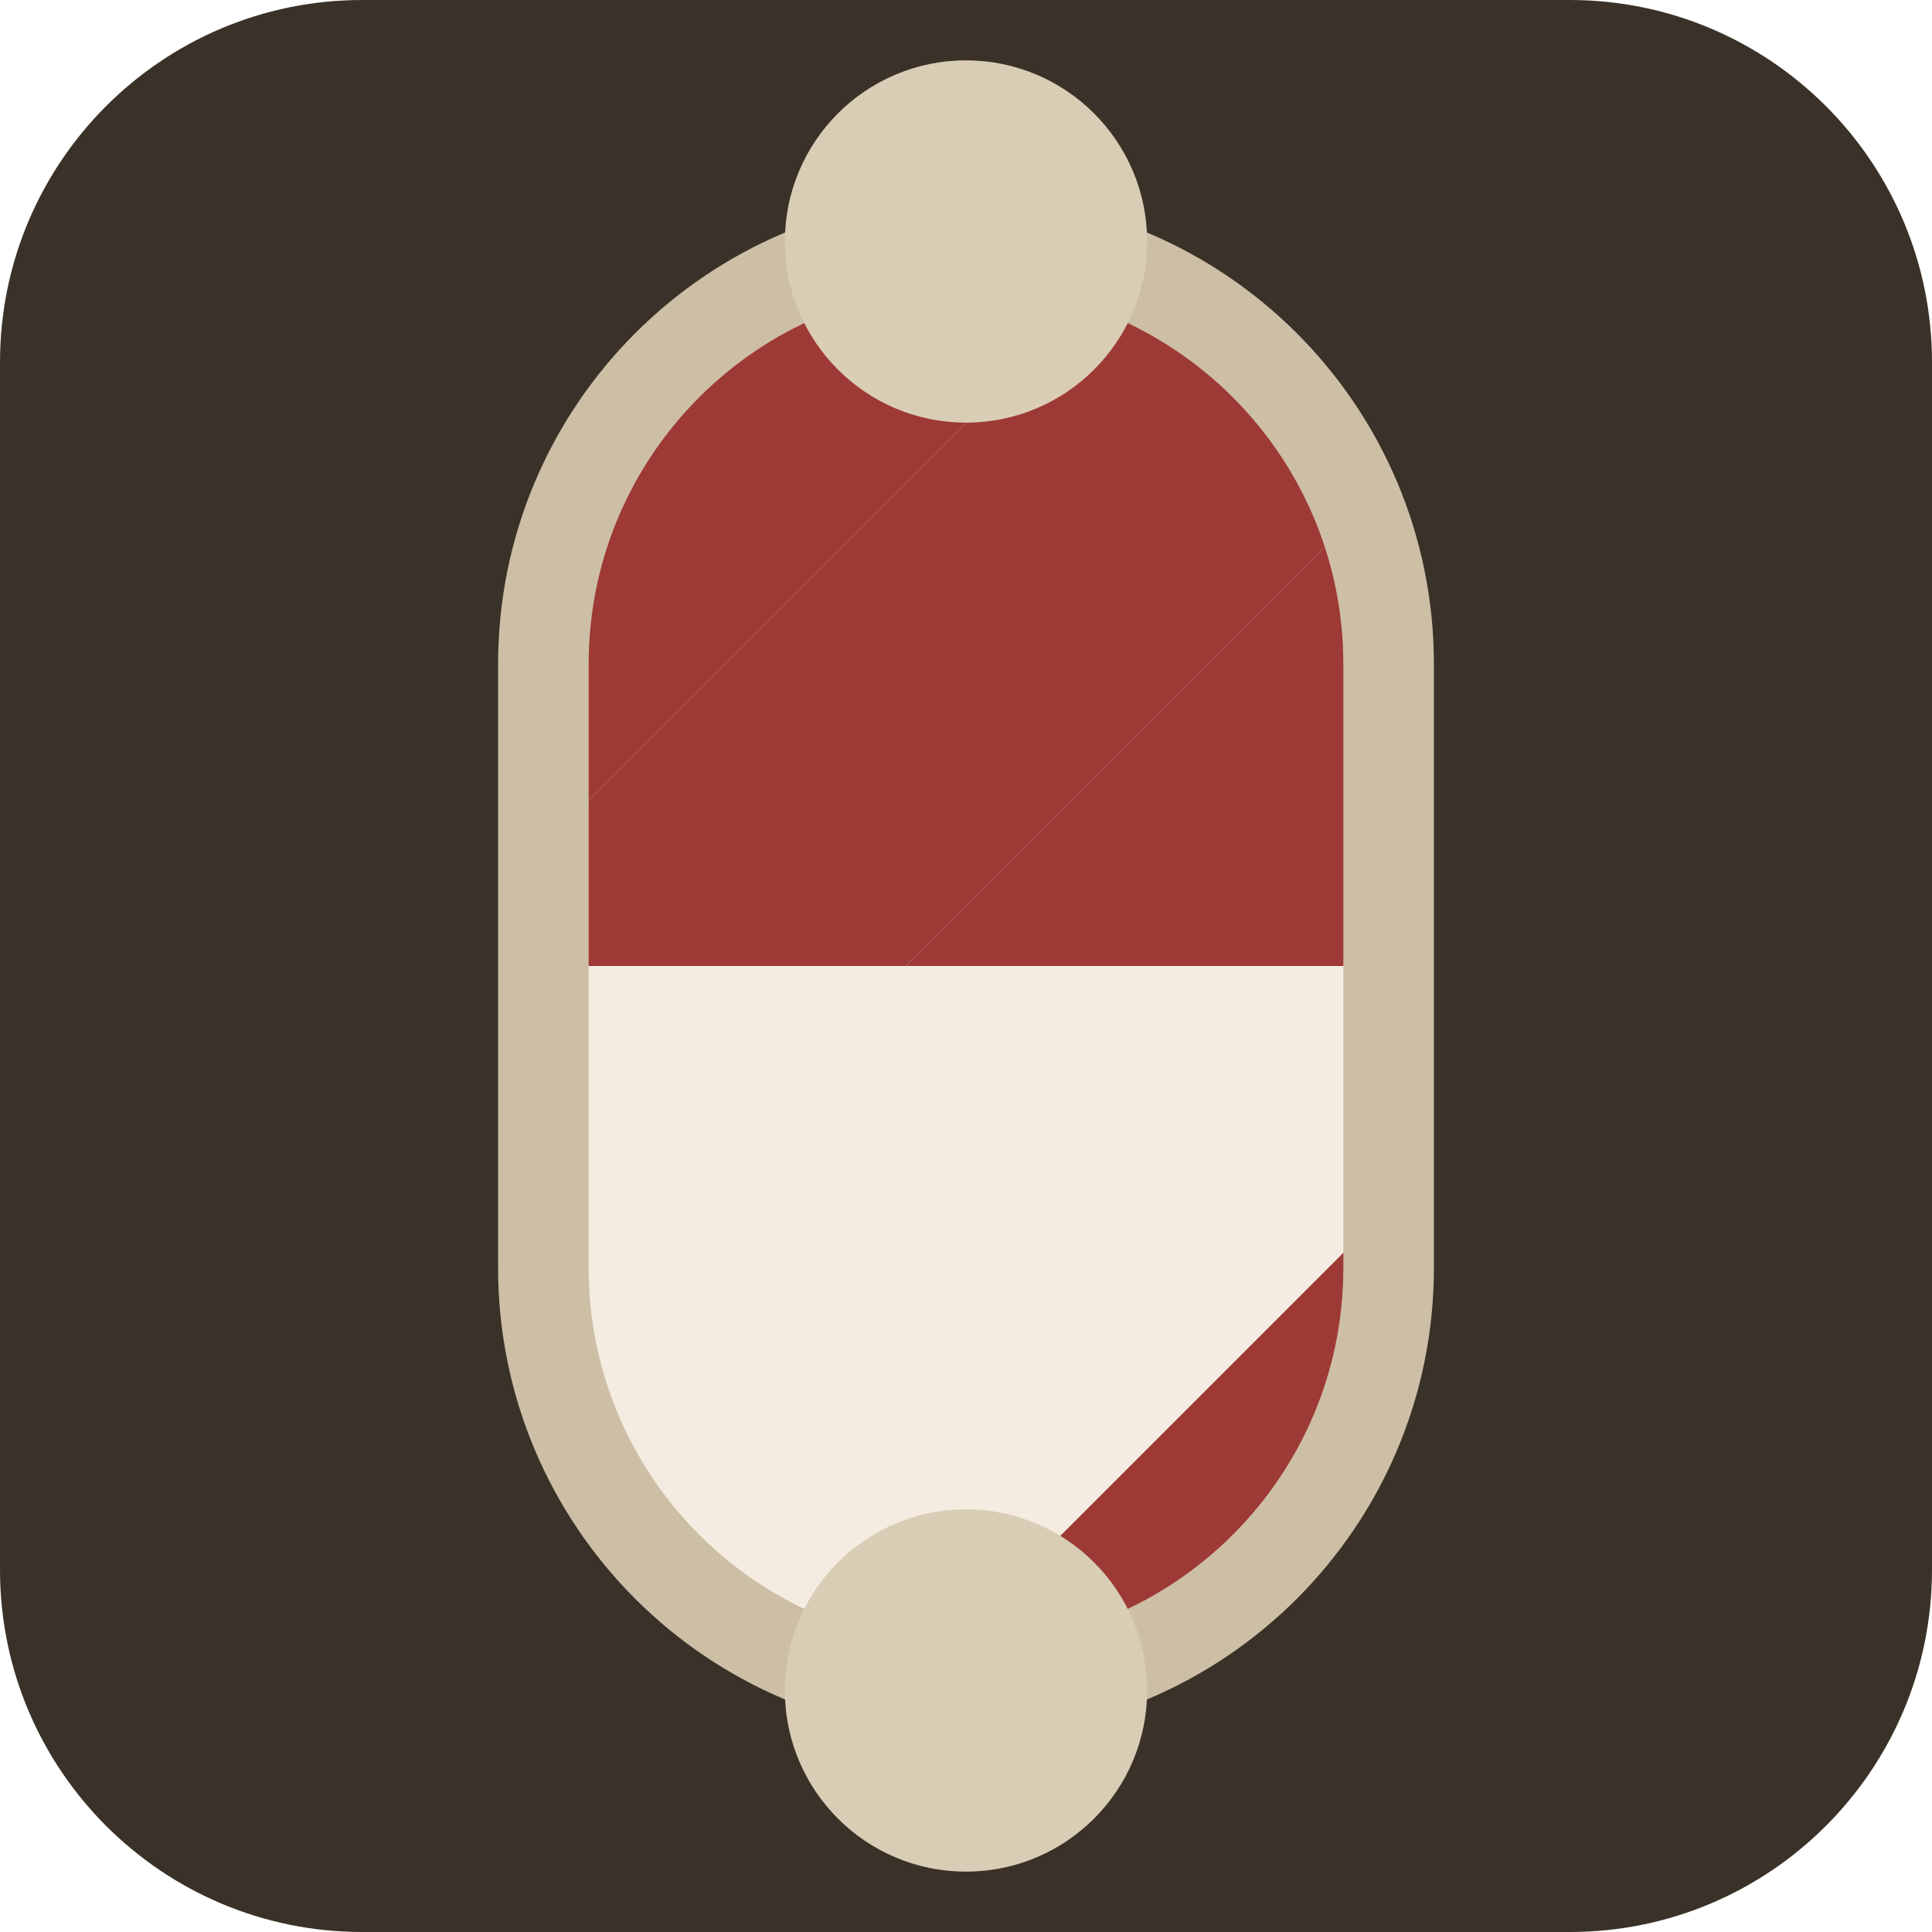
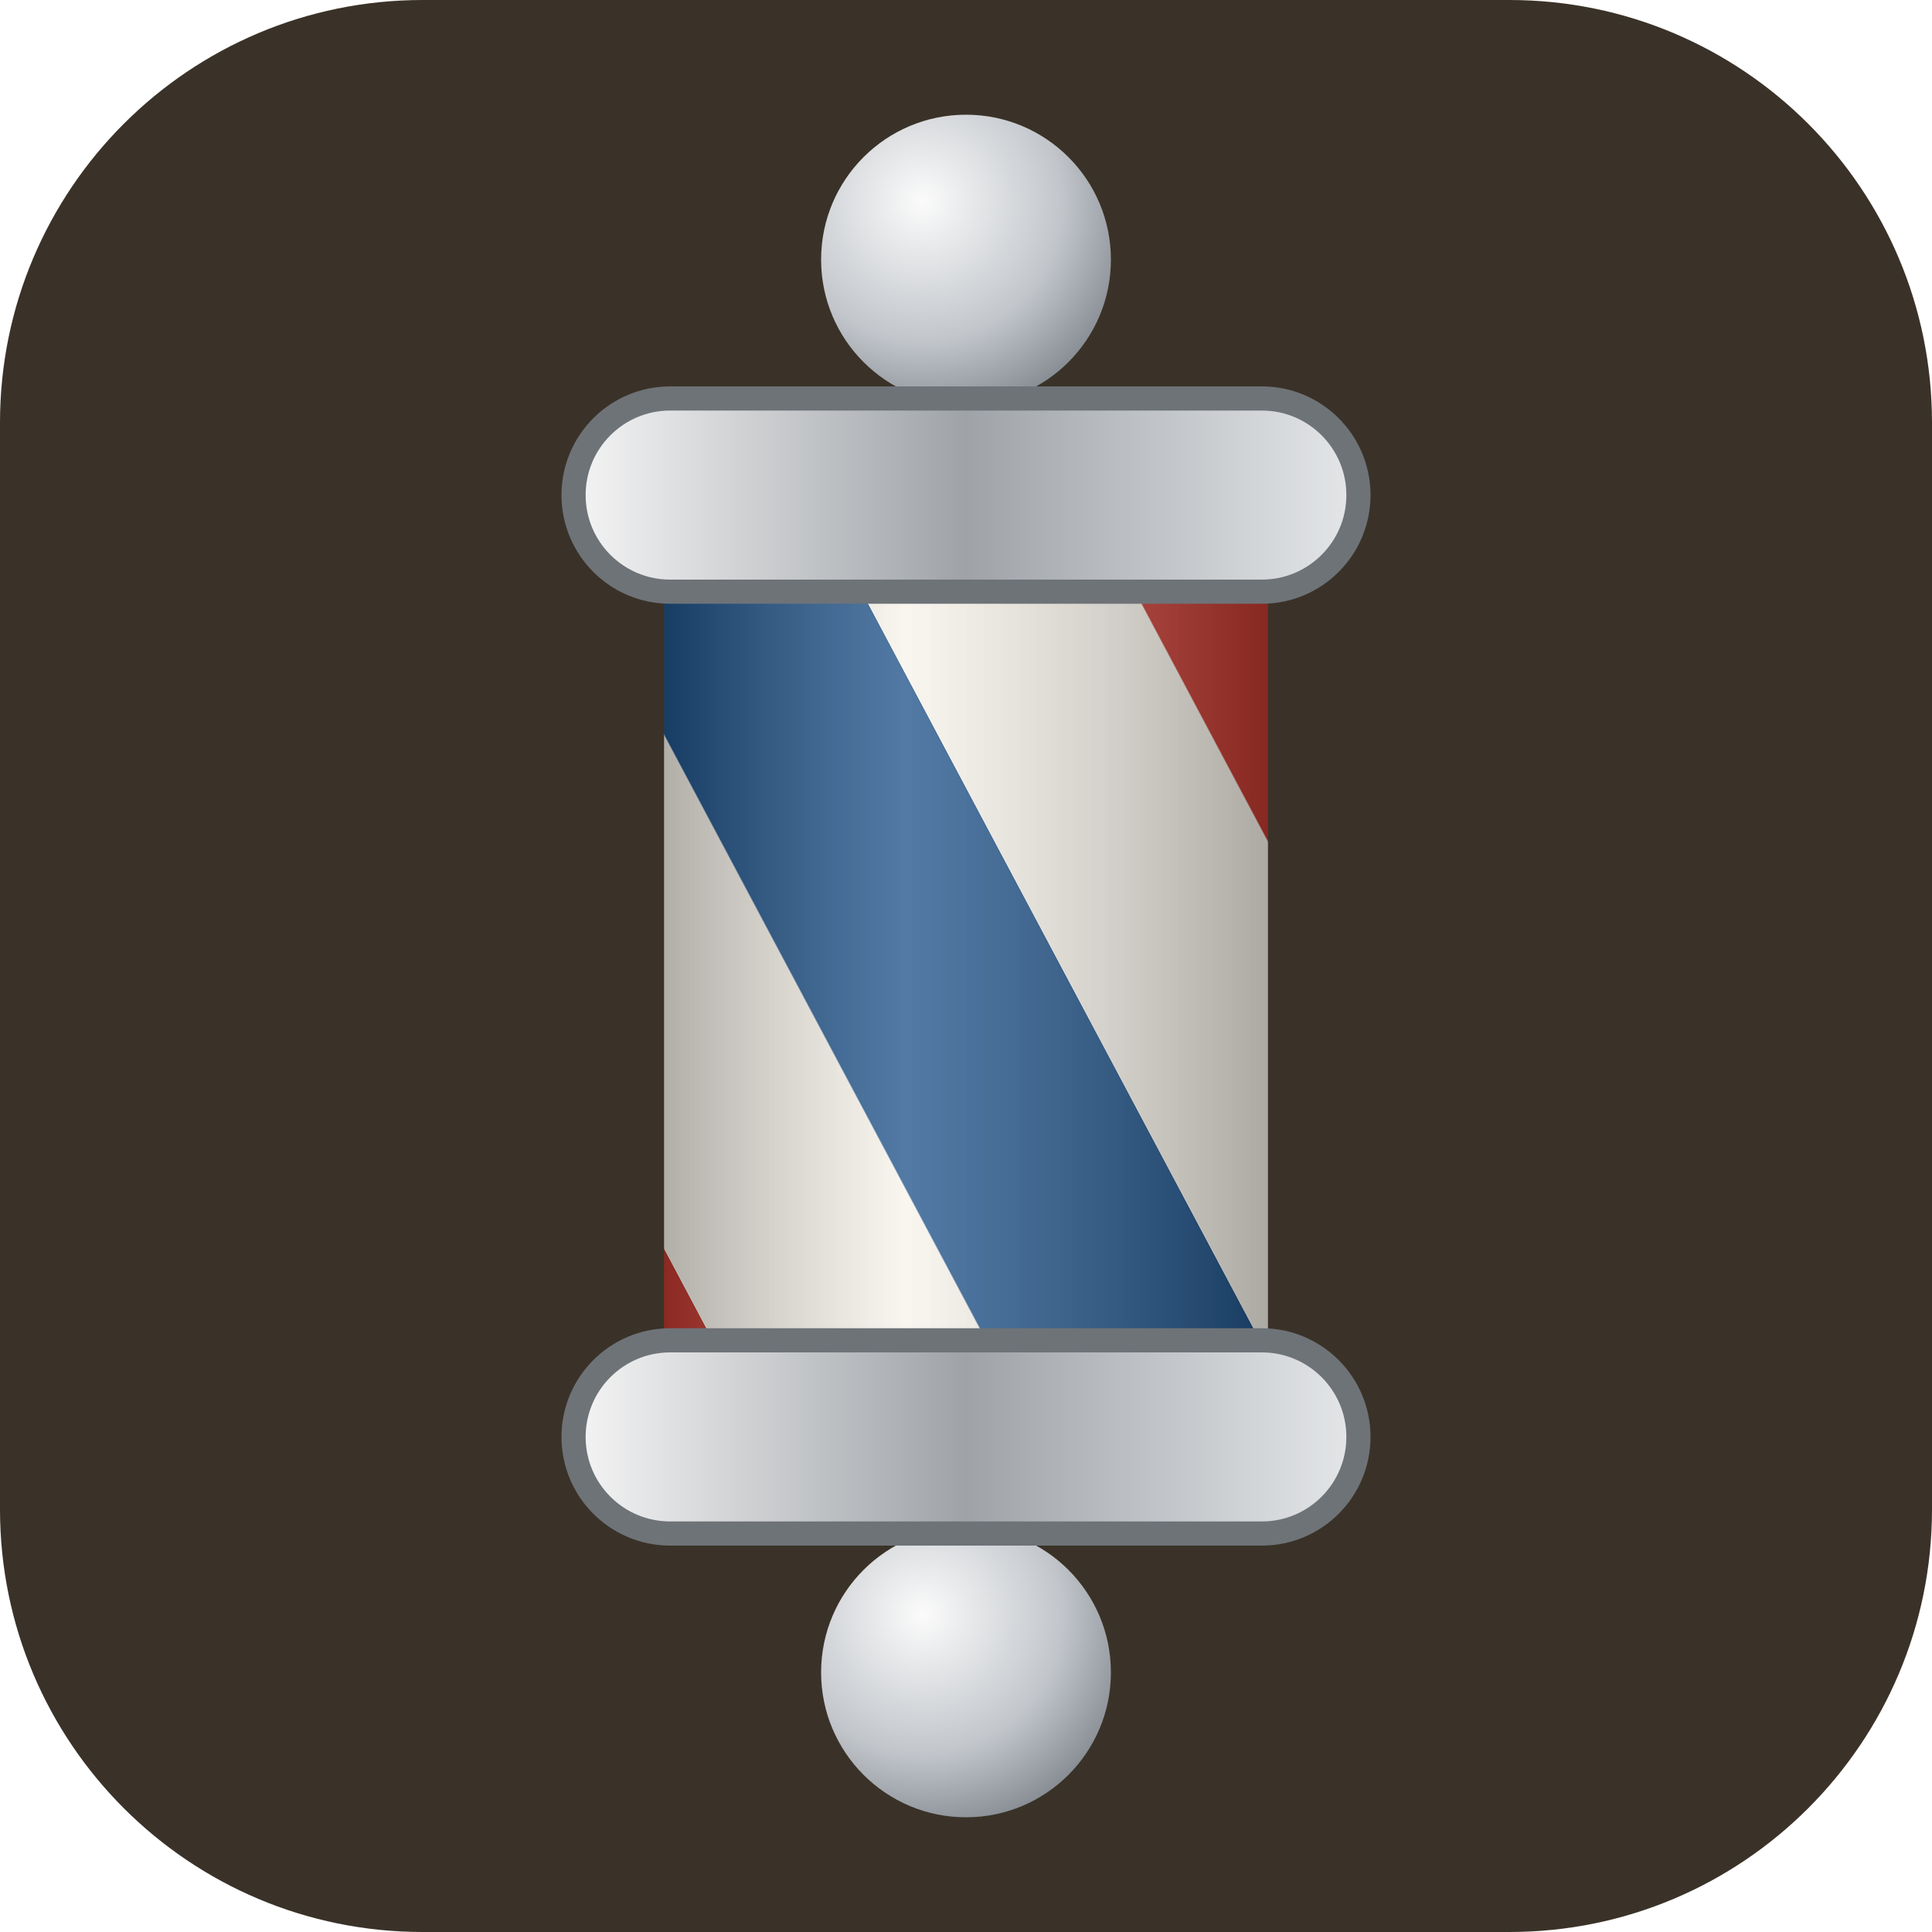
<svg xmlns="http://www.w3.org/2000/svg" viewBox="0 0 32 32" role="img" aria-label="Barber pole">
  <defs>
-     <clipPath id="r">
-       <rect x="9" y="4" width="14" height="24" rx="7" />
+     <pattern id="bp" width="16" height="16" patternUnits="userSpaceOnUse" patternTransform="rotate(62)">
+       <rect width="16" height="16" fill="#f7f2ea" />
+       <rect width="16" height="4" y="0" fill="#c0392f" />
+       <rect width="16" height="4" y="8" fill="#21548a" />
+     </pattern>
+     <clipPath id="tube">
+       <rect x="11" y="8.5" width="10" height="15" />
    </clipPath>
+     <linearGradient id="chrome" x1="0" y1="0" x2="1" y2="0">
+       <stop offset="0" stop-color="#f4f4f4" />
+       <stop offset="0.5" stop-color="#9fa3a8" />
+       <stop offset="1" stop-color="#e4e6e8" />
+     </linearGradient>
+     <radialGradient id="ball" cx="0.35" cy="0.3" r="0.8">
+       <stop offset="0" stop-color="#fbfbfb" />
+       <stop offset="0.6" stop-color="#c2c6cb" />
+       <stop offset="1" stop-color="#7e848b" />
+     </radialGradient>
+     <linearGradient id="tubeShade" x1="0" y1="0" x2="1" y2="0">
+       <stop offset="0" stop-color="#000" stop-opacity="0.28" />
+       <stop offset="0.4" stop-color="#fff" stop-opacity="0.22" />
+       <stop offset="1" stop-color="#000" stop-opacity="0.30" />
+     </linearGradient>
  </defs>
-   <rect width="32" height="32" rx="6" fill="#3a3228" />
-   <g clip-path="url(#r)">
-     <rect x="9" y="4" width="14" height="24" fill="#f4ece0" />
-     <g fill="#9e3a36">
-       <polygon points="3,4 11,4 -1,16 -1,8" />
-       <polygon points="11,4 19,4 7,16 -1,16" />
-       <polygon points="19,4 27,4 15,16 7,16" />
-       <polygon points="27,4 35,4 23,16 15,16" />
-       <polygon points="35,8 35,16 23,28 15,28" />
-       <polygon points="23,28 31,28 35,24 35,28" />
-     </g>
-     <g fill="#2f6fb0" opacity="0.0" />
+   <rect width="32" height="32" rx="7" fill="#3a3228" />
+   <circle cx="16" cy="4.3" r="2.4" fill="url(#ball)" />
+   <circle cx="16" cy="27.7" r="2.4" fill="url(#ball)" />
+   <g clip-path="url(#tube)">
+     <rect x="6" y="4" width="20" height="24" fill="url(#bp)" />
+     <rect x="11" y="8.5" width="10" height="15" fill="url(#tubeShade)" />
  </g>
-   <rect x="9" y="4" width="14" height="24" rx="7" fill="none" stroke="#cdbfa6" stroke-width="1.5" />
-   <circle cx="16" cy="4" r="3" fill="#d9cdb5" />
-   <circle cx="16" cy="28" r="3" fill="#d9cdb5" />
+   <rect x="9.5" y="6.6" width="13" height="3.2" rx="1.6" fill="url(#chrome)" stroke="#6e7378" stroke-width="0.4" />
+   <rect x="9.5" y="22.2" width="13" height="3.2" rx="1.6" fill="url(#chrome)" stroke="#6e7378" stroke-width="0.4" />
</svg>
